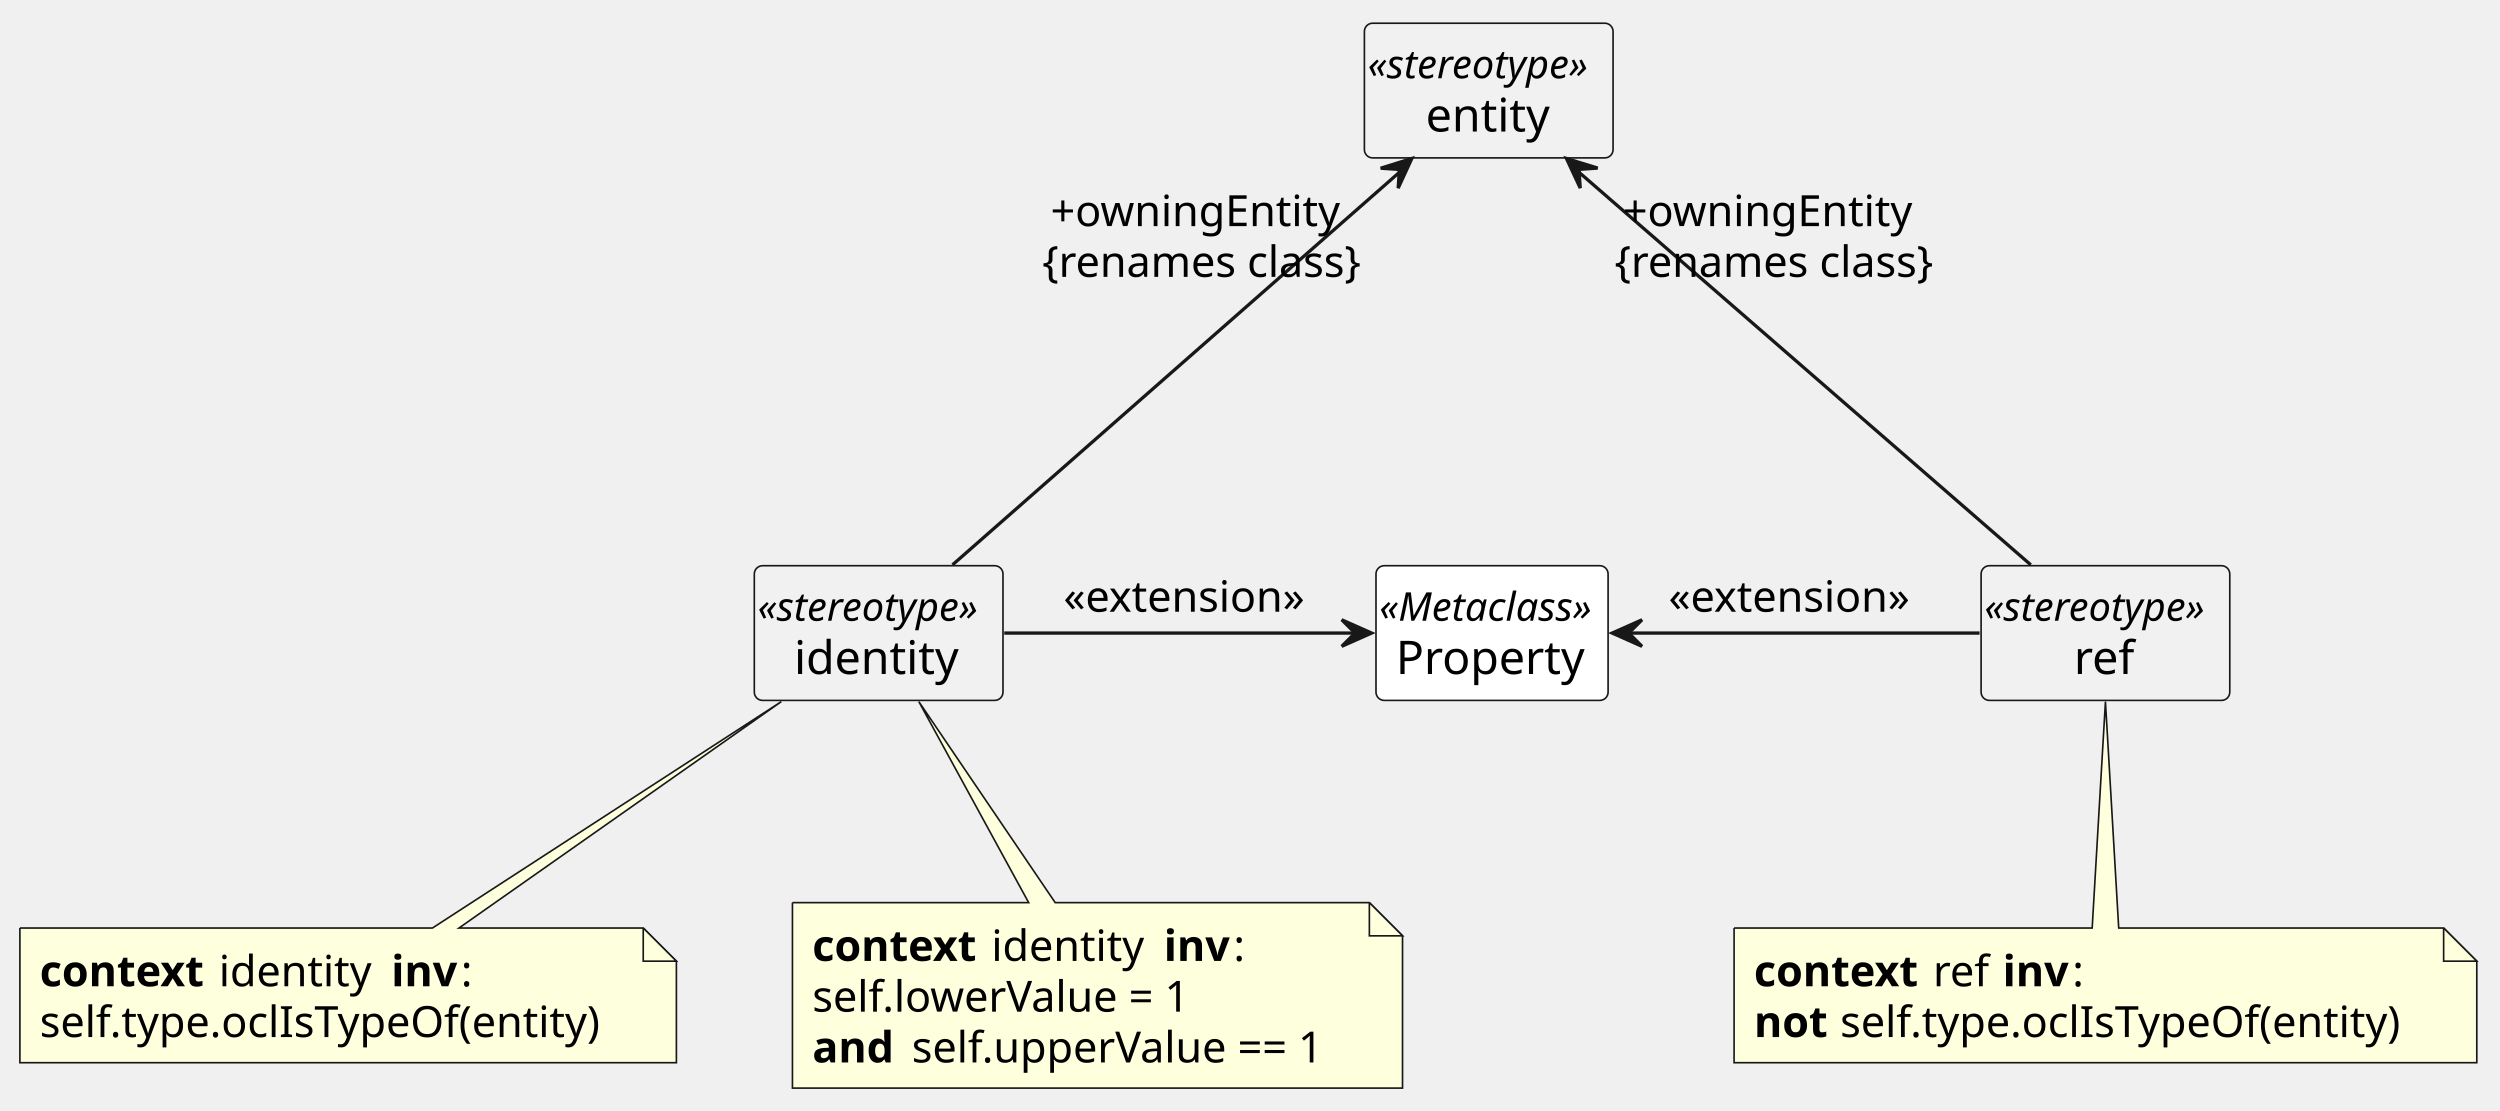
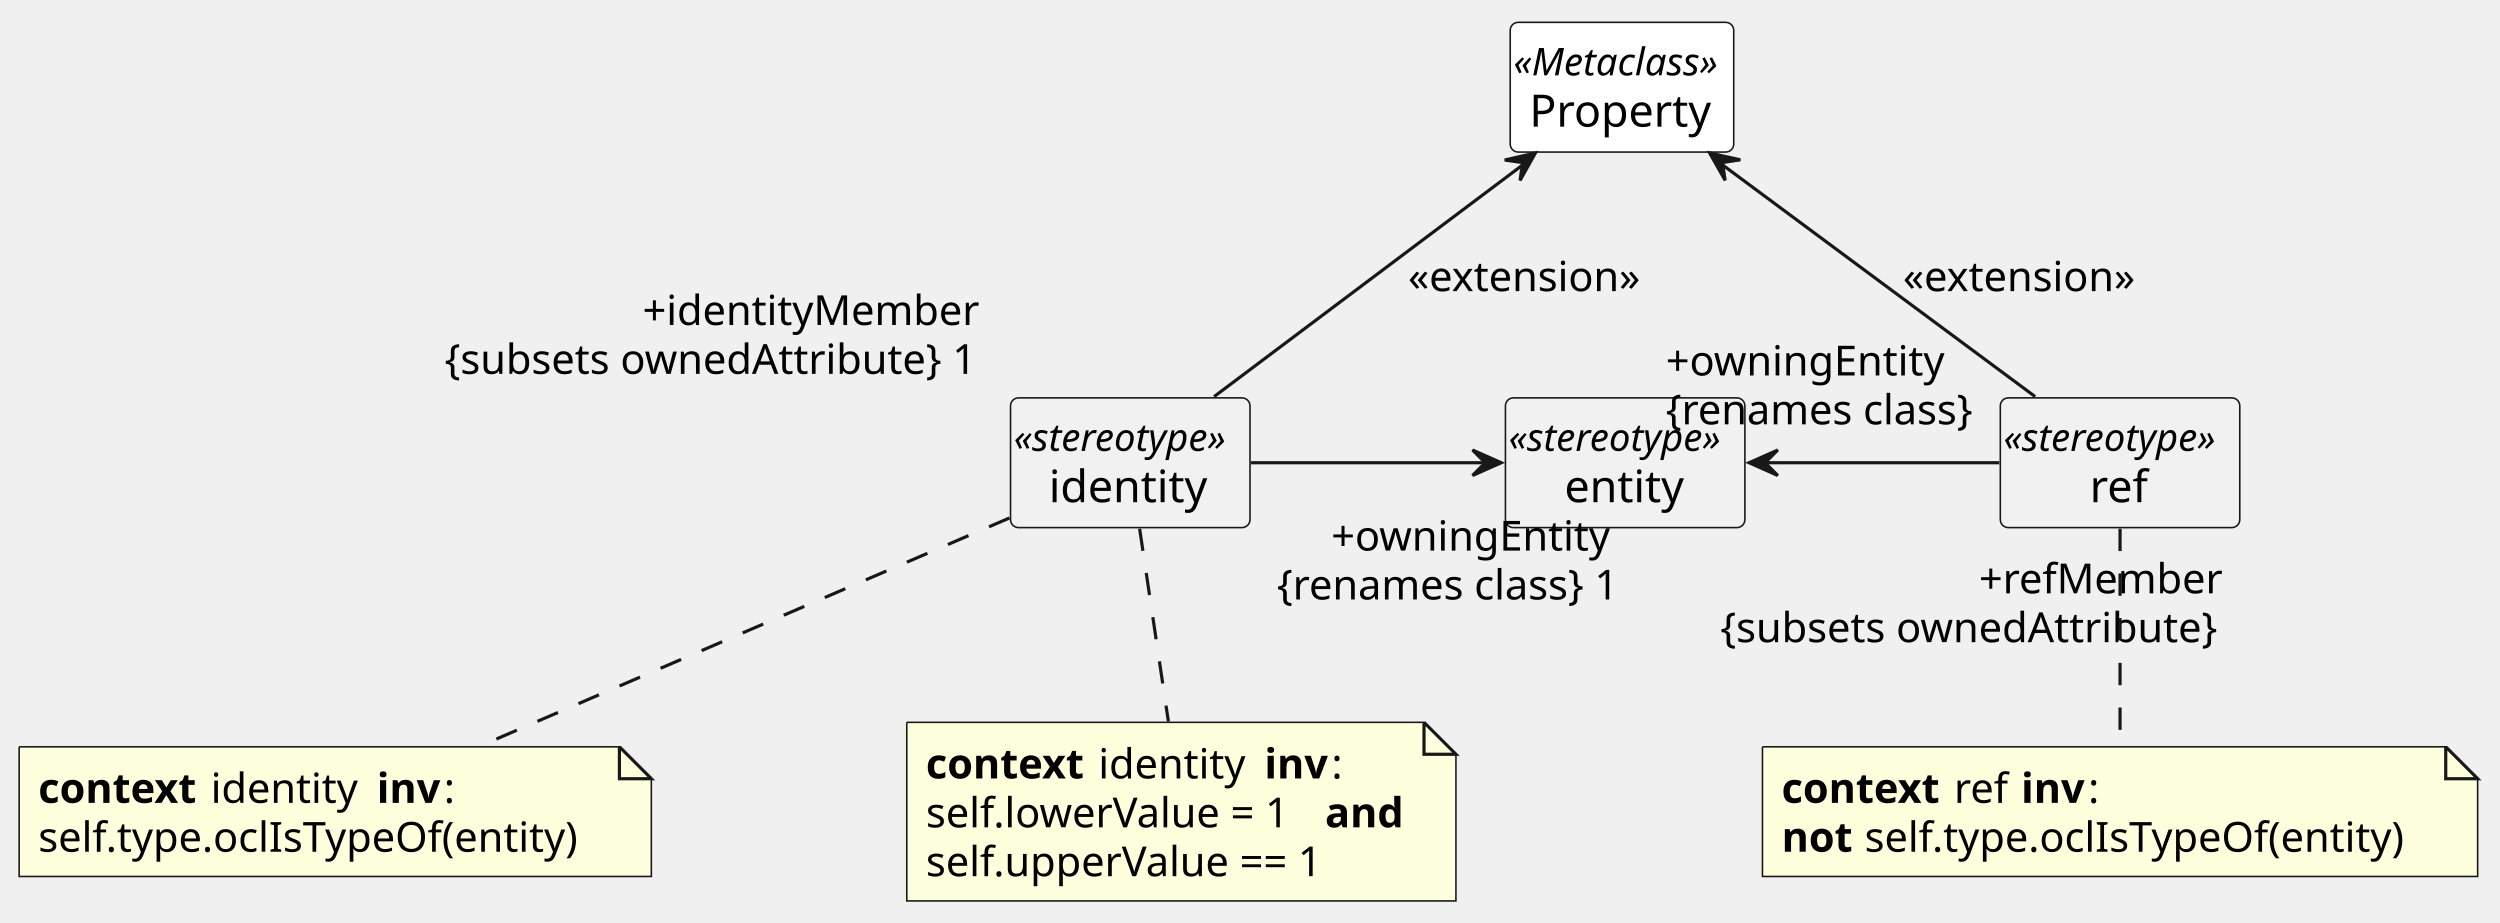
- <svg xmlns="http://www.w3.org/2000/svg" contentStyleType="text/css" height="335px" preserveAspectRatio="none" style="width:754px;height:335px;" version="1.1" viewBox="0 0 754 335" width="754px" zoomAndPan="magnify">
+ <svg xmlns="http://www.w3.org/2000/svg" contentStyleType="text/css" height="289px" preserveAspectRatio="none" style="width:783px;height:289px;" version="1.1" viewBox="0 0 783 289" width="783px" zoomAndPan="magnify">
  <defs />
  <g>
    <g id="elem_entity">
-       <rect codeLine="5" fill="#F1F1F1" height="40.621" id="entity" rx="2.5" ry="2.5" style="stroke:#181818;stroke-width:0.5;" width="75" x="411.5" y="7" />
-       <text fill="#000000" font-family="sans-serif" font-size="12" font-style="italic" lengthAdjust="spacing" textLength="73" x="412.5" y="23.602">«stereotype»</text>
-       <text fill="#000000" font-family="sans-serif" font-size="14" lengthAdjust="spacing" textLength="38" x="430" y="39.668">entity</text>
+       <rect codeLine="9" fill="#F1F1F1" height="40.621" id="entity" rx="2.5" ry="2.5" style="stroke:#181818;stroke-width:0.5;" width="75" x="471.5" y="124.62" />
+       <text fill="#000000" font-family="sans-serif" font-size="12" font-style="italic" lengthAdjust="spacing" textLength="73" x="472.5" y="141.222">«stereotype»</text>
+       <text fill="#000000" font-family="sans-serif" font-size="14" lengthAdjust="spacing" textLength="38" x="490" y="157.288">entity</text>
    </g>
    <g id="elem_Property">
-       <rect codeLine="6" fill="#FFFFFF" height="40.621" id="Property" rx="2.5" ry="2.5" style="stroke:#181818;stroke-width:0.5;" width="70" x="415" y="170.62" />
-       <text fill="#000000" font-family="sans-serif" font-size="12" font-style="italic" lengthAdjust="spacing" textLength="68" x="416" y="187.222">«Metaclass»</text>
-       <text fill="#000000" font-family="sans-serif" font-size="14" lengthAdjust="spacing" textLength="58" x="421" y="203.288">Property</text>
+       <rect codeLine="10" fill="#FFFFFF" height="40.621" id="Property" rx="2.5" ry="2.5" style="stroke:#181818;stroke-width:0.5;" width="70" x="473" y="7" />
+       <text fill="#000000" font-family="sans-serif" font-size="12" font-style="italic" lengthAdjust="spacing" textLength="68" x="474" y="23.602">«Metaclass»</text>
+       <text fill="#000000" font-family="sans-serif" font-size="14" lengthAdjust="spacing" textLength="58" x="479" y="39.668">Property</text>
    </g>
    <g id="elem_identity">
-       <rect codeLine="7" fill="#F1F1F1" height="40.621" id="identity" rx="2.5" ry="2.5" style="stroke:#181818;stroke-width:0.5;" width="75" x="227.5" y="170.62" />
-       <text fill="#000000" font-family="sans-serif" font-size="12" font-style="italic" lengthAdjust="spacing" textLength="73" x="228.5" y="187.222">«stereotype»</text>
-       <text fill="#000000" font-family="sans-serif" font-size="14" lengthAdjust="spacing" textLength="51" x="239.5" y="203.288">identity</text>
+       <rect codeLine="12" fill="#F1F1F1" height="40.621" id="identity" rx="2.5" ry="2.5" style="stroke:#181818;stroke-width:0.5;" width="75" x="316.5" y="124.62" />
+       <text fill="#000000" font-family="sans-serif" font-size="12" font-style="italic" lengthAdjust="spacing" textLength="73" x="317.5" y="141.222">«stereotype»</text>
+       <text fill="#000000" font-family="sans-serif" font-size="14" lengthAdjust="spacing" textLength="51" x="328.5" y="157.288">identity</text>
    </g>
    <g id="elem_idtynote">
-       <path d="M6,279.89 L6,320.511 A0,0 0 0 0 6,320.511 L204,320.511 A0,0 0 0 0 204,320.511 L204,289.89 L194,279.89 L138.43,279.89 L235.65,211.6 L130.43,279.89 L6,279.89 A0,0 0 0 0 6,279.89 " fill="#FEFFDD" style="stroke:#181818;stroke-width:0.5;" />
-       <path d="M194,279.89 L194,289.89 L204,289.89 L194,279.89 " fill="#FEFFDD" style="stroke:#181818;stroke-width:0.5;" />
-       <text fill="#000000" font-family="sans-serif" font-size="13" font-weight="bold" lengthAdjust="spacing" textLength="50" x="12" y="297.458">context</text>
-       <text fill="#000000" font-family="sans-serif" font-size="13" lengthAdjust="spacing" textLength="48" x="66" y="297.458">identity</text>
-       <text fill="#000000" font-family="sans-serif" font-size="13" font-weight="bold" lengthAdjust="spacing" textLength="21" x="118" y="297.458">inv</text>
-       <text fill="#000000" font-family="sans-serif" font-size="13" lengthAdjust="spacing" textLength="4" x="139" y="297.458">:</text>
-       <text fill="#000000" font-family="sans-serif" font-size="13" lengthAdjust="spacing" textLength="177" x="12" y="312.769">self.type.oclIsTypeOf(entity)</text>
+       <path d="M6,233.89 L6,274.511 L204,274.511 L204,243.89 L194,233.89 L6,233.89 " fill="#FEFFDD" style="stroke:#181818;stroke-width:0.5;" />
+       <path d="M194,233.89 L194,243.89 L204,243.89 L194,233.89 " fill="#FEFFDD" style="stroke:#181818;stroke-width:1.0;" />
+       <text fill="#000000" font-family="sans-serif" font-size="13" font-weight="bold" lengthAdjust="spacing" textLength="50" x="12" y="251.458">context</text>
+       <text fill="#000000" font-family="sans-serif" font-size="13" lengthAdjust="spacing" textLength="48" x="66" y="251.458">identity</text>
+       <text fill="#000000" font-family="sans-serif" font-size="13" font-weight="bold" lengthAdjust="spacing" textLength="21" x="118" y="251.458">inv</text>
+       <text fill="#000000" font-family="sans-serif" font-size="13" lengthAdjust="spacing" textLength="4" x="139" y="251.458">:</text>
+       <text fill="#000000" font-family="sans-serif" font-size="13" lengthAdjust="spacing" textLength="177" x="12" y="266.769">self.type.oclIsTypeOf(entity)</text>
    </g>
    <g id="elem_cardnote">
-       <path d="M239,272.24 L239,328.172 A0,0 0 0 0 239,328.172 L423,328.172 A0,0 0 0 0 423,328.172 L423,282.24 L413,272.24 L318.25,272.24 L277.11,211.6 L310.25,272.24 L239,272.24 A0,0 0 0 0 239,272.24 " fill="#FEFFDD" style="stroke:#181818;stroke-width:0.5;" />
-       <path d="M413,272.24 L413,282.24 L423,282.24 L413,272.24 " fill="#FEFFDD" style="stroke:#181818;stroke-width:0.5;" />
-       <text fill="#000000" font-family="sans-serif" font-size="13" font-weight="bold" lengthAdjust="spacing" textLength="50" x="245" y="289.808">context</text>
-       <text fill="#000000" font-family="sans-serif" font-size="13" lengthAdjust="spacing" textLength="48" x="299" y="289.808">identity</text>
-       <text fill="#000000" font-family="sans-serif" font-size="13" font-weight="bold" lengthAdjust="spacing" textLength="21" x="351" y="289.808">inv</text>
-       <text fill="#000000" font-family="sans-serif" font-size="13" lengthAdjust="spacing" textLength="4" x="372" y="289.808">:</text>
-       <text fill="#000000" font-family="sans-serif" font-size="13" lengthAdjust="spacing" textLength="121" x="245" y="305.119">self.lowerValue = 1</text>
-       <text fill="#000000" font-family="sans-serif" font-size="13" font-weight="bold" lengthAdjust="spacing" textLength="26" x="245" y="320.43">and</text>
-       <text fill="#000000" font-family="sans-serif" font-size="13" lengthAdjust="spacing" textLength="133" x="275" y="320.43">self.upperValue == 1</text>
+       <path d="M284,226.24 L284,282.172 L456,282.172 L456,236.24 L446,226.24 L284,226.24 " fill="#FEFFDD" style="stroke:#181818;stroke-width:0.5;" />
+       <path d="M446,226.24 L446,236.24 L456,236.24 L446,226.24 " fill="#FEFFDD" style="stroke:#181818;stroke-width:1.0;" />
+       <text fill="#000000" font-family="sans-serif" font-size="13" font-weight="bold" lengthAdjust="spacing" textLength="50" x="290" y="243.808">context</text>
+       <text fill="#000000" font-family="sans-serif" font-size="13" lengthAdjust="spacing" textLength="48" x="344" y="243.808">identity</text>
+       <text fill="#000000" font-family="sans-serif" font-size="13" font-weight="bold" lengthAdjust="spacing" textLength="21" x="396" y="243.808">inv</text>
+       <text fill="#000000" font-family="sans-serif" font-size="13" lengthAdjust="spacing" textLength="4" x="417" y="243.808">:</text>
+       <text fill="#000000" font-family="sans-serif" font-size="13" lengthAdjust="spacing" textLength="121" x="290" y="259.119">self.lowerValue = 1</text>
+       <text fill="#000000" font-family="sans-serif" font-size="13" font-weight="bold" lengthAdjust="spacing" textLength="26" x="415" y="259.119">and</text>
+       <text fill="#000000" font-family="sans-serif" font-size="13" lengthAdjust="spacing" textLength="133" x="290" y="274.43">self.upperValue == 1</text>
    </g>
    <g id="elem_ref">
-       <rect codeLine="17" fill="#F1F1F1" height="40.621" id="ref" rx="2.5" ry="2.5" style="stroke:#181818;stroke-width:0.5;" width="75" x="597.5" y="170.62" />
-       <text fill="#000000" font-family="sans-serif" font-size="12" font-style="italic" lengthAdjust="spacing" textLength="73" x="598.5" y="187.222">«stereotype»</text>
-       <text fill="#000000" font-family="sans-serif" font-size="14" lengthAdjust="spacing" textLength="19" x="625.5" y="203.288">ref</text>
+       <rect codeLine="22" fill="#F1F1F1" height="40.621" id="ref" rx="2.5" ry="2.5" style="stroke:#181818;stroke-width:0.5;" width="75" x="626.5" y="124.62" />
+       <text fill="#000000" font-family="sans-serif" font-size="12" font-style="italic" lengthAdjust="spacing" textLength="73" x="627.5" y="141.222">«stereotype»</text>
+       <text fill="#000000" font-family="sans-serif" font-size="14" lengthAdjust="spacing" textLength="19" x="654.5" y="157.288">ref</text>
    </g>
    <g id="elem_refnote">
-       <path d="M523,279.89 L523,320.511 A0,0 0 0 0 523,320.511 L747,320.511 A0,0 0 0 0 747,320.511 L747,289.89 L737,279.89 L639,279.89 L635,211.6 L631,279.89 L523,279.89 A0,0 0 0 0 523,279.89 " fill="#FEFFDD" style="stroke:#181818;stroke-width:0.5;" />
-       <path d="M737,279.89 L737,289.89 L747,289.89 L737,279.89 " fill="#FEFFDD" style="stroke:#181818;stroke-width:0.5;" />
-       <text fill="#000000" font-family="sans-serif" font-size="13" font-weight="bold" lengthAdjust="spacing" textLength="50" x="529" y="297.458">context</text>
-       <text fill="#000000" font-family="sans-serif" font-size="13" lengthAdjust="spacing" textLength="17" x="583" y="297.458">ref</text>
-       <text fill="#000000" font-family="sans-serif" font-size="13" font-weight="bold" lengthAdjust="spacing" textLength="21" x="604" y="297.458">inv</text>
-       <text fill="#000000" font-family="sans-serif" font-size="13" lengthAdjust="spacing" textLength="4" x="625" y="297.458">:</text>
-       <text fill="#000000" font-family="sans-serif" font-size="13" font-weight="bold" lengthAdjust="spacing" textLength="22" x="529" y="312.769">not</text>
-       <text fill="#000000" font-family="sans-serif" font-size="13" lengthAdjust="spacing" textLength="177" x="555" y="312.769">self.type.oclIsTypeOf(entity)</text>
+       <path d="M552,233.89 L552,274.511 L776,274.511 L776,243.89 L766,233.89 L552,233.89 " fill="#FEFFDD" style="stroke:#181818;stroke-width:0.5;" />
+       <path d="M766,233.89 L766,243.89 L776,243.89 L766,233.89 " fill="#FEFFDD" style="stroke:#181818;stroke-width:1.0;" />
+       <text fill="#000000" font-family="sans-serif" font-size="13" font-weight="bold" lengthAdjust="spacing" textLength="50" x="558" y="251.458">context</text>
+       <text fill="#000000" font-family="sans-serif" font-size="13" lengthAdjust="spacing" textLength="17" x="612" y="251.458">ref</text>
+       <text fill="#000000" font-family="sans-serif" font-size="13" font-weight="bold" lengthAdjust="spacing" textLength="21" x="633" y="251.458">inv</text>
+       <text fill="#000000" font-family="sans-serif" font-size="13" lengthAdjust="spacing" textLength="4" x="654" y="251.458">:</text>
+       <text fill="#000000" font-family="sans-serif" font-size="13" font-weight="bold" lengthAdjust="spacing" textLength="22" x="558" y="266.769">not</text>
+       <text fill="#000000" font-family="sans-serif" font-size="13" lengthAdjust="spacing" textLength="177" x="584" y="266.769">self.type.oclIsTypeOf(entity)</text>
    </g>
-     <g id="link_identity_Property">
-       <path codeLine="8" d="M302.88,190.93 C333.73,190.93 377.21,190.93 408.9,190.93 " fill="none" id="identity-to-Property" style="stroke:#181818;stroke-width:1.0;" />
-       <polygon fill="#181818" points="413.67,190.93,404.67,186.93,408.67,190.93,404.67,194.93,413.67,190.93" style="stroke:#181818;stroke-width:1.0;" />
-       <text fill="#000000" font-family="sans-serif" font-size="13" lengthAdjust="spacing" textLength="76" x="320.75" y="184.498">«extension»</text>
+     <g id="link_Property_identity">
+       <path codeLine="13" d="M477.09,51.52 C448.69,72.83 407.07,104.08 380.25,124.22 " fill="none" id="Property-backto-identity" style="stroke:#181818;stroke-width:1.0;" />
+       <polygon fill="#181818" points="480.88,47.92,471.28,50.12,476.88,50.92,476.08,56.52,480.88,47.92" style="stroke:#181818;stroke-width:1.0;" />
+       <text fill="#000000" font-family="sans-serif" font-size="13" lengthAdjust="spacing" textLength="76" x="441" y="91.188">«extension»</text>
    </g>
-     <g id="link_entity_identity">
-       <path codeLine="9" d="M422.51,51.57 C386.12,83.54 321.31,140.47 287.27,170.36 " fill="none" id="entity-backto-identity" style="stroke:#181818;stroke-width:1.0;" />
-       <polygon fill="#181818" points="425.81,47.8,416.408,50.734,422.053,51.1,421.688,56.745,425.81,47.8" style="stroke:#181818;stroke-width:1.0;" />
-       <text fill="#000000" font-family="sans-serif" font-size="13" lengthAdjust="spacing" textLength="92" x="316.847" y="68.2">+owningEntity</text>
-       <text fill="#000000" font-family="sans-serif" font-size="13" lengthAdjust="spacing" textLength="97" x="314.347" y="83.51">{renames class}</text>
+     <g id="link_identity_entity">
+       <path codeLine="14" d="M391.82,144.93 C399.7,144.93 405.67,144.93 405.67,144.93 C405.67,144.93 457.33,144.93 457.33,144.93 C457.33,144.93 460.55,144.93 465.38,144.93 " fill="none" id="identity-to-entity" style="stroke:#181818;stroke-width:1.0;" />
+       <polygon fill="#181818" points="470.18,144.93,461.18,140.93,465.18,144.93,461.18,148.93,470.18,144.93" style="stroke:#181818;stroke-width:1.0;" />
+       <text fill="#000000" font-family="sans-serif" font-size="13" lengthAdjust="spacing" textLength="108" x="201.255" y="101.791">+identityMember</text>
+       <text fill="#000000" font-family="sans-serif" font-size="13" lengthAdjust="spacing" textLength="170" x="139.255" y="117.101">{subsets ownedAttribute} 1</text>
+       <text fill="#000000" font-family="sans-serif" font-size="13" lengthAdjust="spacing" textLength="92" x="416.938" y="172.443">+owningEntity</text>
+       <text fill="#000000" font-family="sans-serif" font-size="13" lengthAdjust="spacing" textLength="109" x="399.938" y="187.754">{renames class} 1</text>
+     </g>
+     <g id="link_identity_idtynote">
+       <path codeLine="17" d="M316.18,162.22 C271.83,181.33 198.34,212.99 150.8,233.47 " fill="none" id="identity-idtynote" style="stroke:#181818;stroke-width:1.0;stroke-dasharray:7.0,7.0;" />
+     </g>
+     <g id="link_identity_cardnote">
+       <path codeLine="20" d="M356.93,165.6 C359.46,182.54 363.13,207.15 365.94,225.98 " fill="none" id="identity-cardnote" style="stroke:#181818;stroke-width:1.0;stroke-dasharray:7.0,7.0;" />
    </g>
    <g id="link_Property_ref">
-       <path codeLine="18" d="M491,190.93 C522.67,190.93 566.16,190.93 597.03,190.93 " fill="none" id="Property-backto-ref" style="stroke:#181818;stroke-width:1.0;" />
-       <polygon fill="#181818" points="486.23,190.93,495.23,194.93,491.23,190.93,495.23,186.93,486.23,190.93" style="stroke:#181818;stroke-width:1.0;" />
-       <text fill="#000000" font-family="sans-serif" font-size="13" lengthAdjust="spacing" textLength="76" x="503.25" y="184.498">«extension»</text>
+       <path codeLine="23" d="M538.96,51.25 C567.73,72.58 610.13,104 637.41,124.22 " fill="none" id="Property-backto-ref" style="stroke:#181818;stroke-width:1.0;" />
+       <polygon fill="#181818" points="535.46,47.92,540.314,56.49,539.479,50.895,545.074,50.059,535.46,47.92" style="stroke:#181818;stroke-width:1.0;" />
+       <text fill="#000000" font-family="sans-serif" font-size="13" lengthAdjust="spacing" textLength="76" x="596" y="91.188">«extension»</text>
    </g>
    <g id="link_entity_ref">
-       <path codeLine="19" d="M475.78,51.57 C512.56,83.54 578.08,140.47 612.48,170.36 " fill="none" id="entity-backto-ref" style="stroke:#181818;stroke-width:1.0;" />
-       <polygon fill="#181818" points="472.44,47.8,476.598,56.728,476.21,51.084,481.853,50.696,472.44,47.8" style="stroke:#181818;stroke-width:1.0;" />
-       <text fill="#000000" font-family="sans-serif" font-size="13" lengthAdjust="spacing" textLength="92" x="489.458" y="68.2">+owningEntity</text>
-       <text fill="#000000" font-family="sans-serif" font-size="13" lengthAdjust="spacing" textLength="97" x="486.958" y="83.51">{renames class}</text>
+       <path codeLine="24" d="M552.62,144.93 C557.45,144.93 560.67,144.93 560.67,144.93 C560.67,144.93 612.33,144.93 612.33,144.93 C612.33,144.93 618.3,144.93 626.18,144.93 " fill="none" id="entity-backto-ref" style="stroke:#181818;stroke-width:1.0;" />
+       <polygon fill="#181818" points="547.82,144.93,556.82,148.93,552.82,144.93,556.82,140.93,547.82,144.93" style="stroke:#181818;stroke-width:1.0;" />
+       <text fill="#000000" font-family="sans-serif" font-size="13" lengthAdjust="spacing" textLength="92" x="521.725" y="117.591">+owningEntity</text>
+       <text fill="#000000" font-family="sans-serif" font-size="13" lengthAdjust="spacing" textLength="97" x="521.725" y="132.901">{renames class}</text>
+       <text fill="#000000" font-family="sans-serif" font-size="13" lengthAdjust="spacing" textLength="77" x="619.813" y="185.822">+refMember</text>
+       <text fill="#000000" font-family="sans-serif" font-size="13" lengthAdjust="spacing" textLength="158" x="538.813" y="201.132">{subsets ownedAttribute}</text>
+     </g>
+     <g id="link_ref_refnote">
+       <path codeLine="27" d="M664,165.6 C664,184.96 664,214.34 664,233.65 " fill="none" id="ref-refnote" style="stroke:#181818;stroke-width:1.0;stroke-dasharray:7.0,7.0;" />
    </g>
  </g>
</svg>
